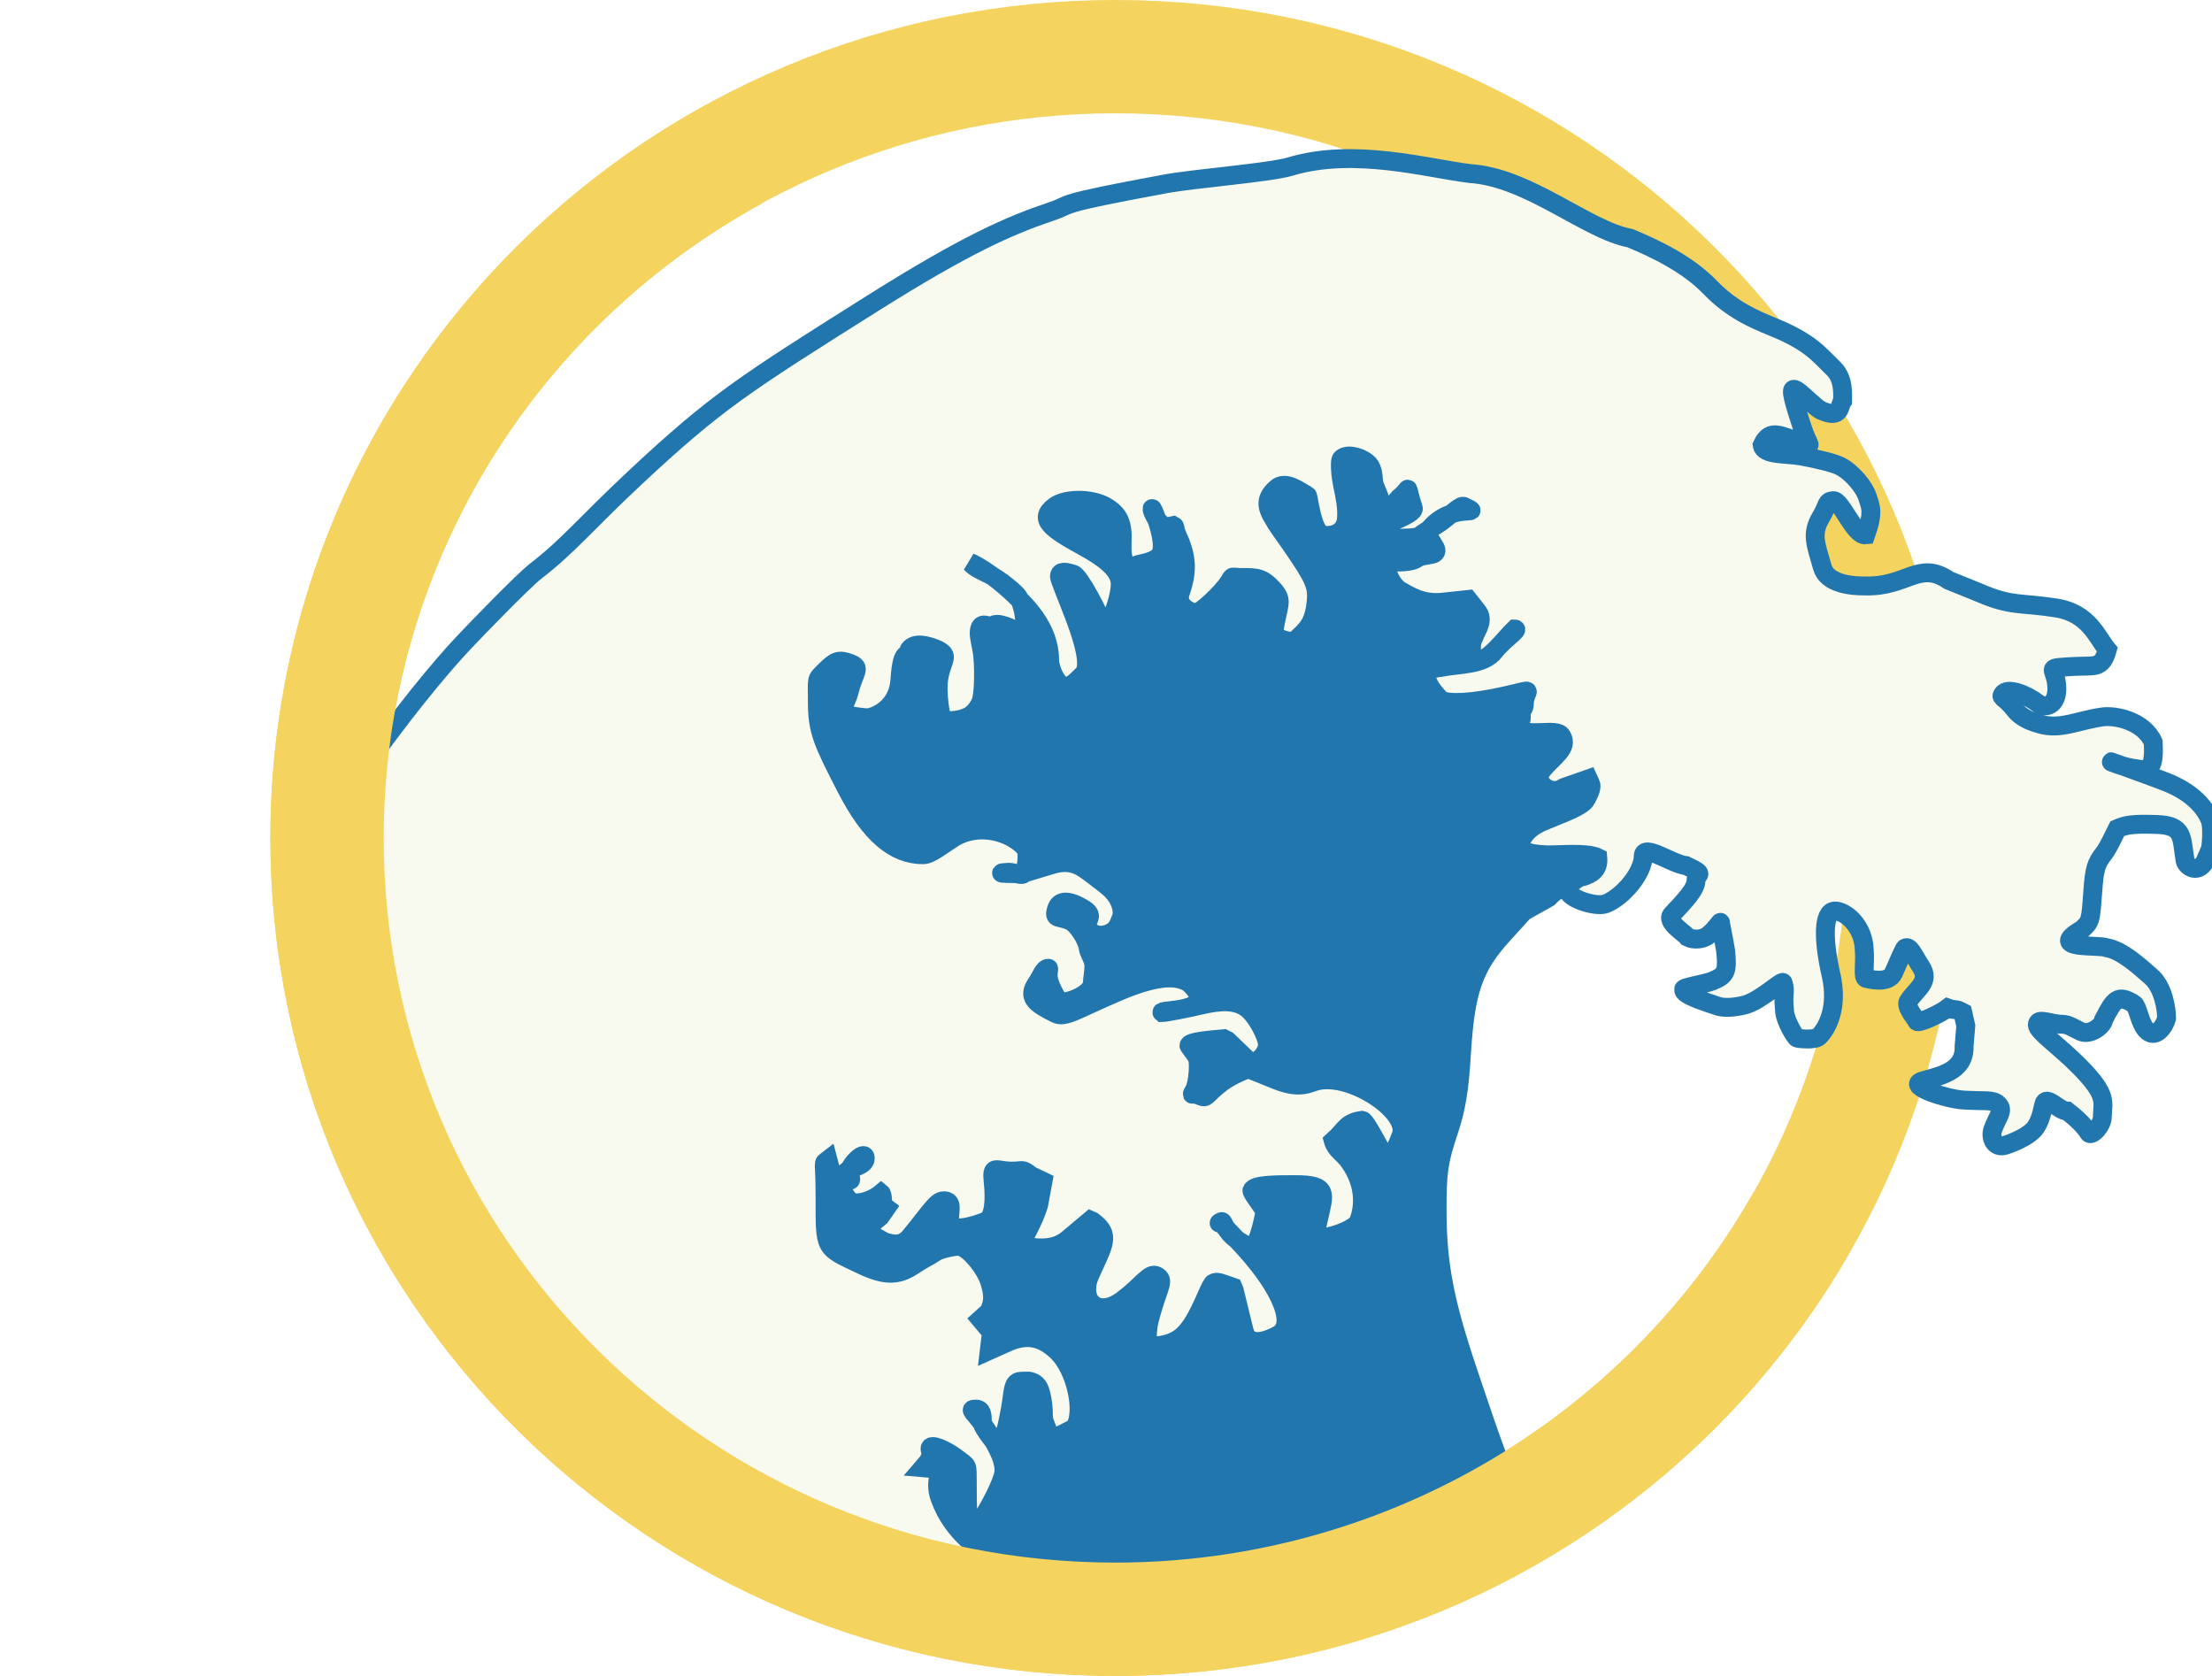
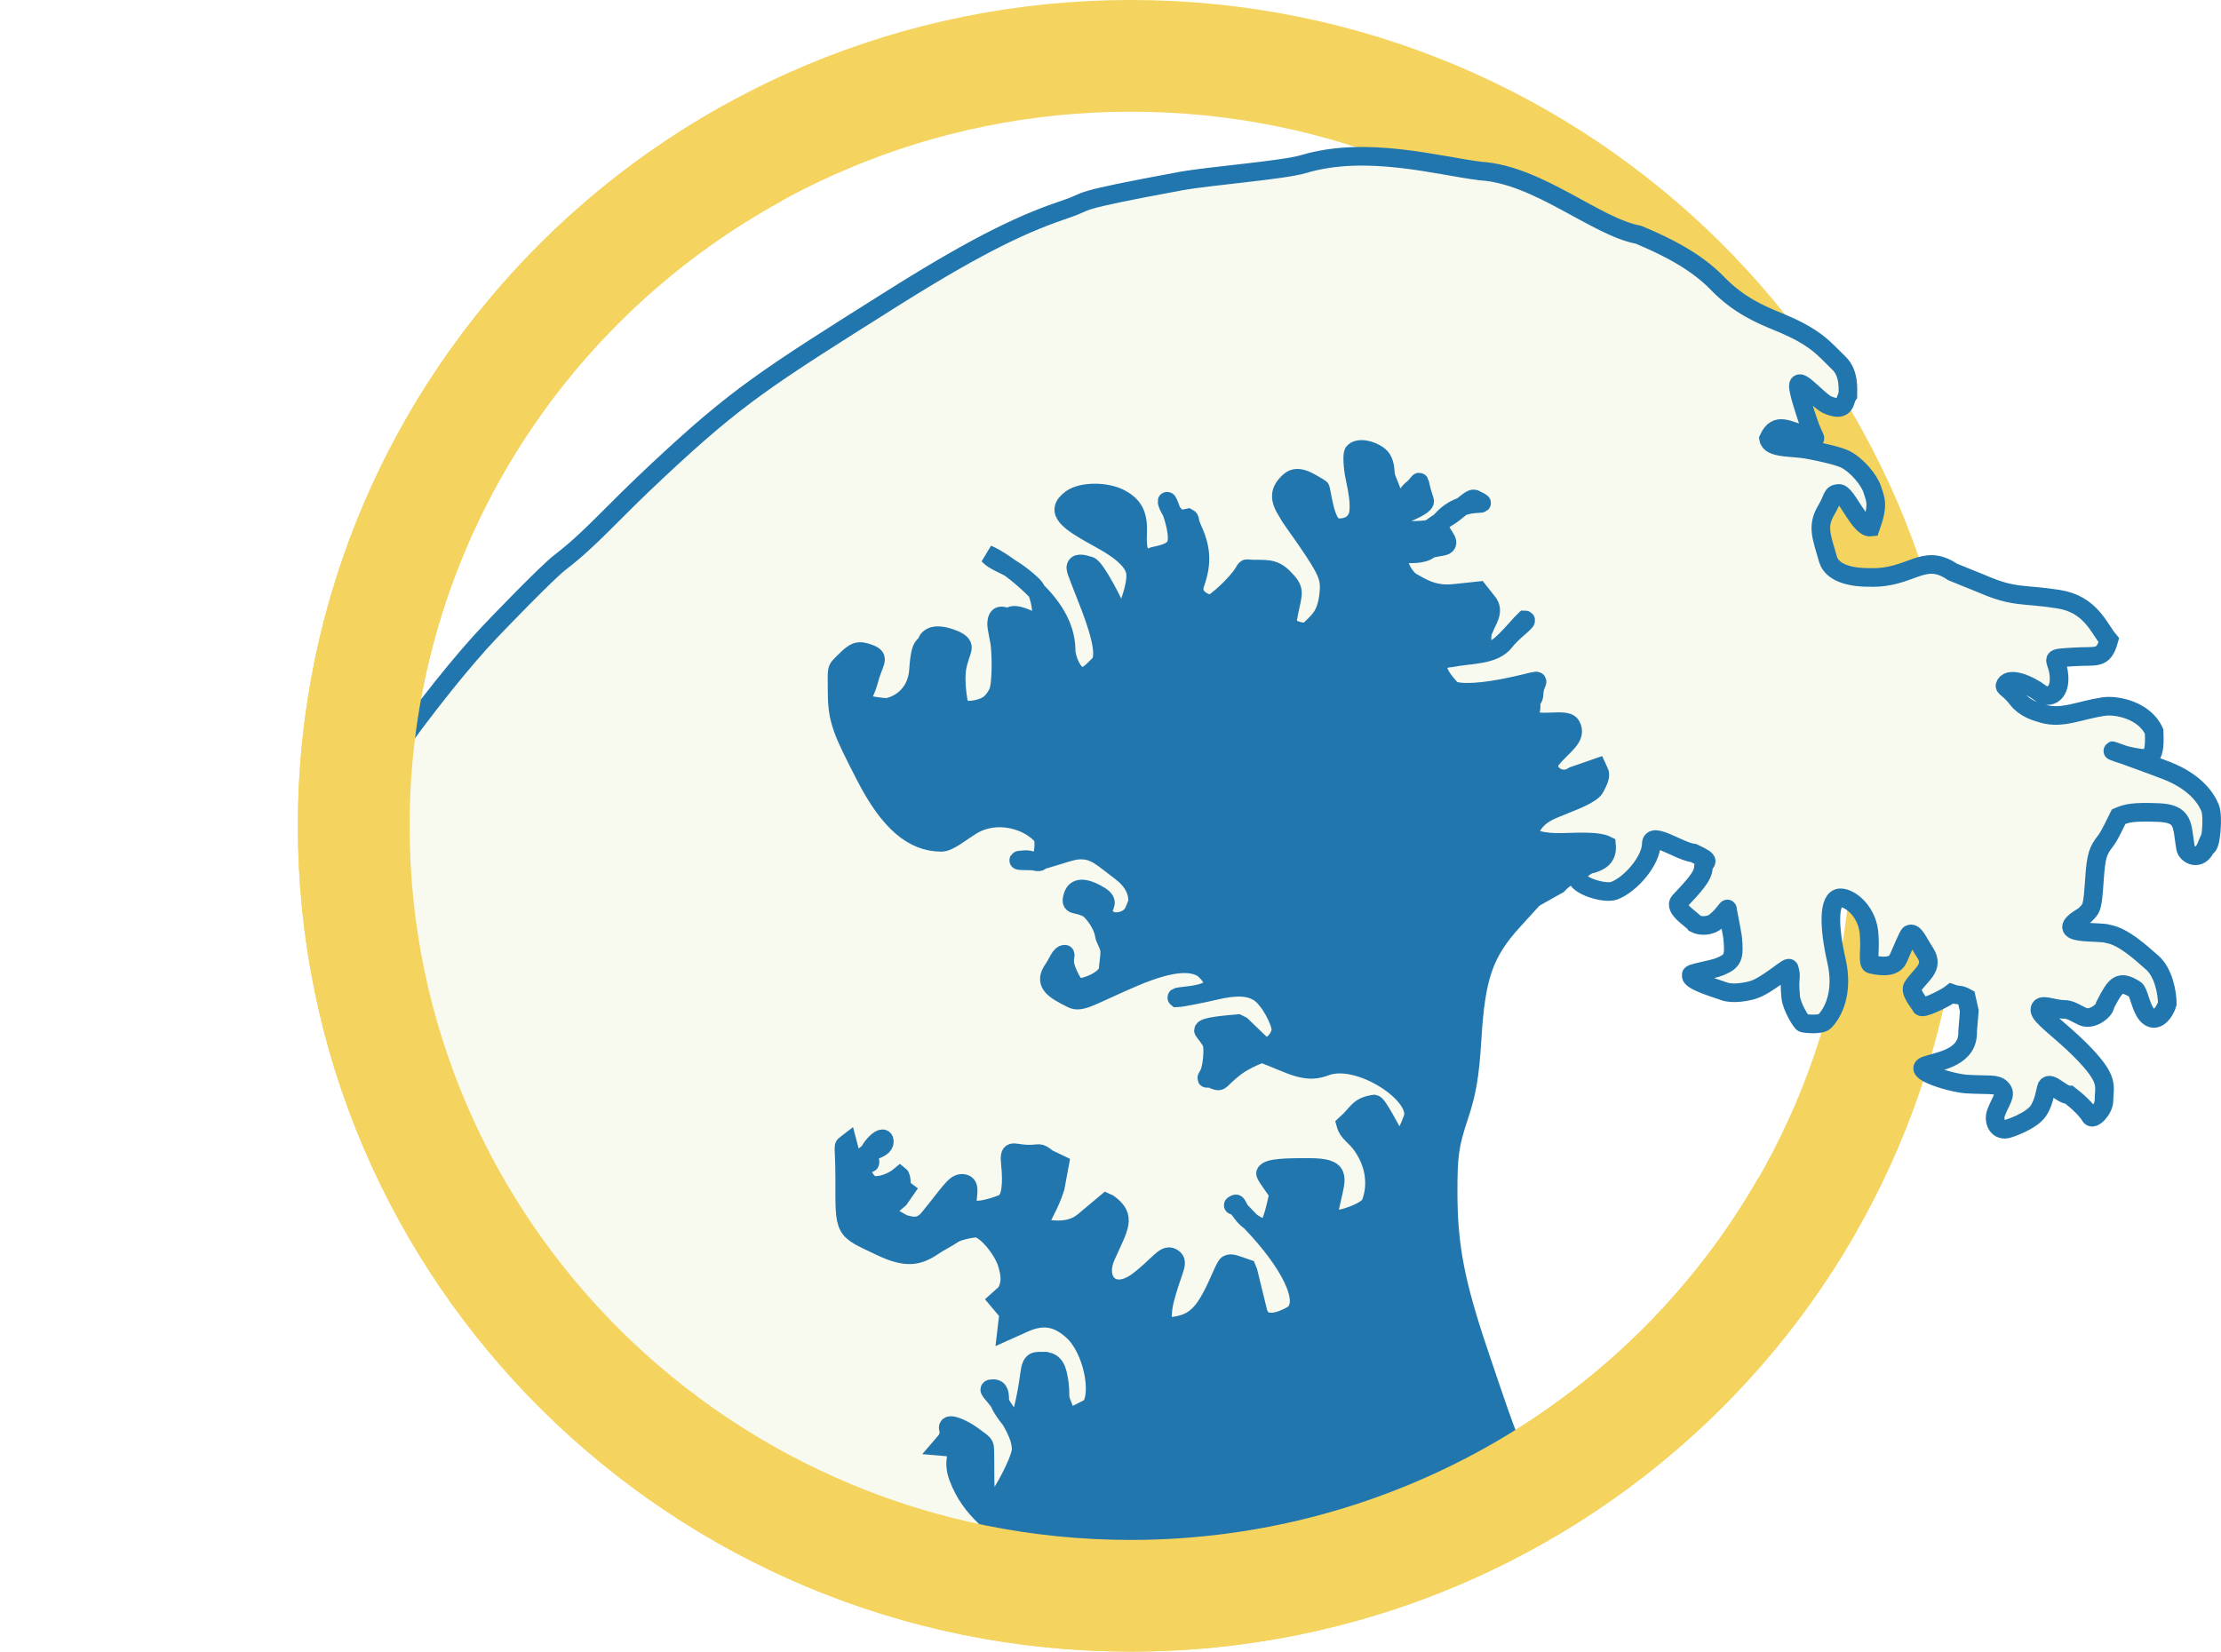
- <svg xmlns="http://www.w3.org/2000/svg" id="svg8" version="1.1" viewBox="0 0 154.953 117.387" height="443.666" width="585.649">
+ <svg xmlns="http://www.w3.org/2000/svg" id="svg8" version="1.1" viewBox="0 0 157.815 117.387" height="443.666" width="596.467">
  <defs id="defs2" />
-   <g id="layer5" style="display:inline" transform="translate(-32.31188,-28.21049)">
+   <g id="layer5" style="display:inline" transform="translate(-30.08575,-28.21049)">
    <ellipse style="opacity:1;fill:none;fill-opacity:1;stroke:#f4d35e;stroke-width:7.938;stroke-miterlimit:4;stroke-dasharray:none;stroke-opacity:1" id="path925" cx="110.442" cy="86.904" rx="55.221" ry="54.725" />
  </g>
-   <g id="layer4" style="display:inline;opacity:1" transform="translate(-32.31188,-28.21049)">
+   <g id="layer4" style="display:inline;opacity:1" transform="translate(-30.08575,-28.21049)">
    <path style="display:inline;opacity:1;fill:#2176ae;fill-opacity:1;stroke-width:0.265" d="m 97.821,133.76 c -0.458,-1.043 -0.833,-2.033 -0.833,-2.201 0,-0.185 -0.21,-0.238 -0.538,-0.134 l -0.538,0.171 0.537,-0.88 c 0.295,-0.484 0.537,-1.104 0.538,-1.378 7.94e-4,-0.433 0.148,-0.478 1.125,-0.347 0.815,0.109 1.331,0.382 1.875,0.991 0.662,0.741 0.74,1.008 0.661,2.266 -0.107,1.724 0.385,1.939 1.011,0.441 0.608,-1.454 0.339,-3.002 -0.803,-4.634 -0.655,-0.935 -0.871,-1.453 -0.686,-1.639 0.444,-0.444 1.19,0.221 1.133,1.01 -0.031,0.434 0.086,0.69 0.315,0.69 0.549,0 0.773,-0.511 0.923,-2.099 0.123,-1.304 0.204,-1.456 0.877,-1.635 1.006,-0.267 2.273,0.21 2.43,0.916 0.07,0.313 0.158,1.036 0.197,1.607 0.088,1.296 0.553,1.489 0.998,0.414 0.457,-1.102 0.006,-2.58 -1.165,-3.822 -0.751,-0.797 -1.058,-0.937 -2.043,-0.936 -0.658,5.3e-4 -1.504,0.211 -1.956,0.487 l -0.797,0.486 0.095,-0.991 c 0.07,-0.739 -0.047,-1.132 -0.46,-1.545 -0.305,-0.305 -0.45,-0.555 -0.322,-0.555 0.128,0 0.378,-0.35 0.555,-0.778 0.417,-1.008 -0.022,-2.437 -0.98,-3.191 -0.805,-0.633 -1.393,-0.522 -2.717,0.514 -1.987,1.554 -2.753,1.569 -5.628,0.112 -1.949,-0.988 -2.308,-1.789 -2.309,-5.159 -7.94e-4,-2.453 0.058,-2.83 0.462,-2.947 0.255,-0.073 0.685,-0.224 0.957,-0.336 0.434,-0.178 0.458,-0.136 0.198,0.349 -0.429,0.802 -0.392,0.851 0.659,0.851 0.886,0 0.943,-0.047 0.789,-0.661 -0.206,-0.822 0.25,-0.886 0.473,-0.066 0.113,0.417 -0.003,0.732 -0.387,1.051 -0.642,0.534 -0.579,1.349 0.115,1.483 0.266,0.051 0.753,-0.16 1.082,-0.469 l 0.598,-0.562 0.474,1.242 c 0.455,1.192 0.455,1.256 0.002,1.587 -0.26,0.19 -0.604,0.4 -0.766,0.467 -0.448,0.186 0.406,0.706 1.03,0.627 0.307,-0.039 0.906,-0.653 1.428,-1.461 0.935,-1.45 1.866,-1.961 2.648,-1.453 0.255,0.166 0.407,0.6 0.383,1.097 -0.033,0.688 0.058,0.823 0.554,0.823 1.067,0 1.551,-0.86 1.414,-2.511 -0.113,-1.366 -0.078,-1.48 0.496,-1.625 0.731,-0.183 1.454,-0.023 3.128,0.695 1.185,0.508 1.229,0.566 1.065,1.39 -0.094,0.473 -0.461,1.437 -0.815,2.141 -0.354,0.705 -0.643,1.33 -0.643,1.389 0,0.059 0.288,0.108 0.64,0.108 0.374,0 1.213,-0.489 2.022,-1.18 l 1.382,-1.18 0.742,0.584 c 1.078,0.85 1.107,2.187 0.09,4.194 -0.522,1.031 -0.562,1.26 -0.237,1.384 0.564,0.216 1.184,-0.071 2.308,-1.069 2.112,-1.876 3.194,-0.7 2.125,2.31 -0.518,1.458 -0.37,1.776 0.657,1.415 0.552,-0.194 0.878,-0.64 1.384,-1.896 0.364,-0.903 0.871,-1.849 1.126,-2.102 0.424,-0.42 0.561,-0.426 1.587,-0.071 l 0.774,1.204 0.482,1.036 c 0.756,1.625 0.155,1.85 0.794,1.781 2.053,-0.221 1.28,-3.057 -1.624,-5.961 -0.853,-0.853 -1.551,-1.646 -1.551,-1.762 0,-0.116 0.176,-0.357 0.39,-0.535 0.324,-0.269 0.487,-0.159 0.96,0.642 0.353,0.599 0.733,0.933 0.999,0.878 0.62,-0.126 0.541,-2.141 -0.112,-2.862 -0.425,-0.469 -0.44,-0.584 -0.11,-0.796 1.256,-0.805 4.059,-1.014 5.261,-0.392 0.883,0.457 1.126,1.173 0.792,2.335 -0.356,1.24 -0.319,1.3 0.529,0.862 1.082,-0.56 1.266,-1.632 0.555,-3.239 -0.309,-0.698 -0.883,-1.613 -1.275,-2.032 -0.483,-0.516 -0.606,-0.801 -0.38,-0.883 0.183,-0.066 0.826,-0.532 1.428,-1.035 0.602,-0.503 1.286,-0.88 1.519,-0.837 0.233,0.043 0.682,0.614 0.999,1.269 0.477,0.989 0.607,1.107 0.768,0.697 0.373,-0.955 -0.218,-1.854 -1.721,-2.615 -1.546,-0.783 -3.595,-0.977 -4.479,-0.425 -0.389,0.243 -0.786,0.165 -2.013,-0.397 -0.84,-0.385 -1.703,-0.7 -1.917,-0.7 -0.214,0 -0.876,0.417 -1.471,0.926 -1.174,1.005 -1.388,1.062 -2.453,0.657 -0.588,-0.224 -0.652,-0.335 -0.38,-0.663 0.505,-0.609 0.454,-2.382 -0.085,-2.978 -0.449,-0.496 -0.44,-0.533 0.262,-0.993 0.401,-0.263 1.274,-0.53 1.94,-0.594 1.125,-0.108 1.272,-0.048 2.058,0.847 l 0.846,0.964 v -0.823 c 0,-0.557 -0.25,-1.073 -0.773,-1.597 -0.664,-0.664 -0.975,-0.773 -2.207,-0.773 -0.788,0 -2.012,0.174 -2.72,0.387 -0.708,0.213 -1.341,0.333 -1.408,0.266 -0.067,-0.067 0.013,-0.415 0.176,-0.775 0.289,-0.634 0.325,-0.642 1.234,-0.262 0.811,0.339 0.936,0.34 0.936,0.01 0,-0.63 -0.781,-1.213 -1.626,-1.213 -0.437,0 -2.075,0.595 -3.641,1.323 -1.566,0.728 -3.147,1.323 -3.514,1.323 -0.823,0 -2.345,-1.006 -2.602,-1.72 -0.284,-0.79 0.145,-1.652 1.121,-2.246 l 0.869,-0.53 0.277,1.122 c 0.167,0.678 0.449,1.155 0.711,1.206 0.65,0.125 1.357,-1.116 1.137,-1.997 -0.297,-1.19 -1.197,-2.439 -1.882,-2.611 -0.737,-0.185 -0.883,-1.256 -0.284,-2.076 0.412,-0.564 1.147,-0.452 2.494,0.379 0.716,0.442 0.837,0.648 0.699,1.196 -0.189,0.753 0.174,0.871 0.787,0.258 0.719,-0.719 -0.243,-2.155 -2.072,-3.092 -1.021,-0.523 -1.088,-0.525 -3.052,-0.076 -2.373,0.542 -3.018,0.474 -3.133,-0.332 -0.074,-0.519 0.033,-0.593 0.86,-0.593 1.076,0 1.186,-0.284 0.394,-1.021 -1.104,-1.028 -3.256,-0.849 -4.733,0.393 -0.676,0.568 -0.965,0.647 -1.84,0.499 -2.519,-0.426 -4.383,-2.479 -6.433,-7.084 -0.902,-2.028 -1.091,-2.743 -1.108,-4.201 -0.017,-1.403 0.086,-1.875 0.508,-2.345 0.685,-0.763 1.591,-1.1 2.407,-0.895 0.999,0.251 1.237,0.948 0.775,2.273 -0.537,1.541 -0.525,1.579 0.454,1.484 1.082,-0.105 1.625,-1.112 1.632,-3.029 0.004,-0.997 0.095,-1.324 0.345,-1.228 0.187,0.072 0.34,0.018 0.34,-0.12 0,-0.138 0.3,-0.387 0.666,-0.554 0.527,-0.24 0.882,-0.217 1.705,0.113 1.148,0.46 1.328,0.849 1.023,2.222 -0.113,0.509 -0.208,1.313 -0.212,1.786 -0.005,0.731 0.088,0.86 0.623,0.86 1.273,0 1.705,-1.414 1.219,-3.99 -0.402,-2.133 -0.225,-2.508 1.27,-2.685 0.678,-0.08 1.075,0.008 1.279,0.284 0.255,0.345 0.341,0.316 0.622,-0.209 0.478,-0.893 -0.347,-1.868 -2.141,-2.528 -1.088,-0.4 -1.415,-0.642 -1.345,-0.992 0.132,-0.658 0.583,-0.578 1.985,0.35 2.144,1.42 4.302,4.425 4.504,6.272 0.118,1.082 0.323,1.282 0.855,0.841 0.558,-0.463 0.356,-1.544 -0.859,-4.599 -0.892,-2.244 -0.915,-2.379 -0.46,-2.712 0.264,-0.193 0.694,-0.351 0.956,-0.351 0.482,0 1.911,1.735 2.213,2.687 0.253,0.796 0.771,0.423 0.86,-0.618 0.068,-0.794 -0.067,-1.062 -0.909,-1.801 -0.544,-0.478 -1.555,-1.103 -2.246,-1.391 -0.931,-0.387 -1.371,-0.763 -1.698,-1.452 -0.424,-0.894 -0.42,-0.95 0.11,-1.48 0.413,-0.413 0.966,-0.574 2.21,-0.644 2.879,-0.162 4.344,1.05 4.028,3.333 -0.154,1.108 -0.138,1.142 0.456,0.957 1.094,-0.342 1.226,-0.906 0.615,-2.634 -0.361,-1.022 -0.358,-1.037 0.083,-0.457 0.37,0.486 0.618,0.569 1.297,0.433 0.747,-0.149 0.899,-0.071 1.376,0.713 0.779,1.281 0.948,2.849 0.439,4.068 -0.233,0.557 -0.356,1.081 -0.273,1.164 0.317,0.317 1.599,-0.688 2.105,-1.65 0.507,-0.963 0.576,-1 1.652,-0.885 1.32,0.142 2.901,1.24 3.136,2.178 0.089,0.355 0.037,1.002 -0.114,1.437 -0.18,0.516 -0.186,0.849 -0.016,0.953 0.431,0.266 1.01,-0.411 1.312,-1.535 0.349,-1.297 0.09,-2.02 -1.496,-4.175 -1.865,-2.533 -2.429,-3.964 -1.563,-3.964 0.218,0 0.397,-0.179 0.397,-0.397 0,-0.218 0.169,-0.397 0.375,-0.397 0.206,0 0.42,-0.135 0.475,-0.3 0.069,-0.207 0.358,-0.166 0.935,0.132 0.459,0.238 1.012,0.432 1.229,0.432 0.262,0 0.452,0.385 0.566,1.147 0.245,1.632 0.555,2.038 1.056,1.382 0.471,-0.617 0.497,-1.611 0.086,-3.245 -0.273,-1.085 -0.254,-1.253 0.183,-1.572 0.269,-0.197 0.874,-0.357 1.345,-0.357 1.079,0 1.953,1.022 1.953,2.285 0,1.111 0.611,1.196 1.172,0.163 0.385,-0.709 0.395,-0.712 0.405,-0.108 0.006,0.341 0.249,0.922 0.54,1.292 0.711,0.903 0.667,1.244 -0.198,1.55 -0.423,0.15 -0.607,0.333 -0.439,0.438 0.159,0.099 0.948,-0.232 1.754,-0.736 1.926,-1.205 2.969,-1.421 3.357,-0.697 0.159,0.297 0.289,0.74 0.289,0.984 0,0.361 -0.09,0.333 -0.479,-0.148 -0.614,-0.759 -1.777,-0.768 -2.523,-0.022 -0.55,0.55 -0.554,0.597 -0.116,1.36 0.249,0.435 0.386,0.965 0.304,1.178 -0.146,0.381 -1.635,0.923 -2.543,0.926 -0.751,0.002 -0.53,0.747 0.358,1.206 0.875,0.452 1.896,0.524 3.443,0.243 0.846,-0.154 1.018,-0.087 1.487,0.578 0.864,1.226 0.932,1.785 0.314,2.571 -0.308,0.391 -0.489,0.895 -0.402,1.119 0.281,0.733 1.07,0.258 1.806,-1.089 0.472,-0.864 0.724,-1.135 0.728,-0.786 0.01,0.854 -1.198,2.392 -2.282,2.907 -0.549,0.26 -1.509,0.531 -2.133,0.601 -1.227,0.138 -1.364,0.322 -0.719,0.966 0.544,0.544 1.38,0.521 3.947,-0.109 1.803,-0.443 2.168,-0.465 2.481,-0.152 0.292,0.292 0.306,0.542 0.069,1.223 -0.509,1.46 -0.421,1.626 0.805,1.527 1.027,-0.083 1.127,-0.03 1.453,0.764 0.33,0.804 0.305,0.905 -0.441,1.755 -0.435,0.496 -0.792,1.035 -0.792,1.198 0,0.489 1.32,0.334 2.142,-0.251 l 0.768,-0.547 0.286,0.745 c 0.494,1.286 -0.298,2.321 -2.615,3.421 -1.307,0.62 -1.882,1.024 -1.707,1.198 0.145,0.145 1.18,0.351 2.301,0.458 1.315,0.126 2.124,0.33 2.28,0.577 0.33,0.521 0.317,1.646 -0.017,1.439 -0.533,-0.329 -1.355,0.157 -1.27,0.752 -0.319,0.479 -1.145,0.387 -1.864,1.236 l -1.744,0.979 -1.391,1.531 c -1.942,2.137 -2.469,3.669 -2.73,7.939 -0.164,2.673 -0.378,3.941 -0.961,5.689 -0.653,1.957 -0.75,2.644 -0.744,5.292 0.008,3.66 0.503,6.231 2.137,11.081 2.719,8.074 1.876,5.426 3.943,9.785 -1.553,3.021 -17.21,6.387 -19.93,6.193 -13.665,1.434 -19.539,-1.302 -21.971,-6.333 z" id="path914" />
    <path style="fill:none;stroke:#000000;stroke-width:0.265px;stroke-linecap:butt;stroke-linejoin:miter;stroke-opacity:1" d="m 54.822,87.355 c 0,0 2.551,49.554 50.155,52.116" id="path949" />
    <path style="fill:none;stroke:#f8f9ef;stroke-width:1.323;stroke-linecap:butt;stroke-linejoin:miter;stroke-miterlimit:4;stroke-dasharray:none;stroke-opacity:0" d="m 138.939,132.721 c 2.91,8.731 -5.935,-9.806 -5.292,-20.108 0.355,-5.693 0.015,-5.504 2.925,-14.499 2.91,-8.996 7.129,-6.667 7.129,-6.667" id="path1538" />
  </g>
-   <g id="layer2" style="display:inline;opacity:1">
+   <g id="layer2" style="display:inline;opacity:1" transform="translate(2.226124)">
    <path style="display:inline;opacity:1;fill:#f8f9ef;fill-opacity:1;stroke:#2176ae;stroke-width:5;stroke-miterlimit:4;stroke-dasharray:none;stroke-opacity:1" d="M 378.079,524.532 C 319.743,516.576 274.485,487.953 244.091,439.794 227.751,413.905 215.082,378.822 209.864,345.018 c -2.315,-15 -4.836,-15.809 5.859,-31.205 12.543,-18.055 23.32,-30.854 29.203,-37.094 2.64,-2.8 15.649,-16.297 19.101,-18.958 8.702,-6.709 13.055,-12.37 26.31,-24.756 21.343,-19.945 28.77,-24.647 63.036,-46.219 24.44,-15.385 36.152,-20.514 46.896,-24.111 6.542,-2.19 0.052,-1.776 30.477,-7.388 7.74,-1.428 27.567,-2.937 33.026,-4.581 16.926,-5.097 36.387,0.512 47.542,1.861 15.542,0.976 30.928,14.971 42.42,17.115 6.753,2.812 15.253,6.872 21.166,13.011 5.767,5.989 11.741,8.478 16.6,10.463 10.067,4.113 12.134,7.242 16.113,11.072 2.795,2.691 2.348,7.118 2.348,8.551 -1.008,1.36 -0.314,4.673 -5.177,2.71 -2.256,-0.626 -7.904,-7.7 -8.098,-5.332 -0.129,1.58 1.943,7.615 2.58,9.563 1.843,5.635 3.2,5.149 -0.37,3.889 -5.179,-1.295 -8.019,-3.888 -10.224,0.852 0.398,2.718 6.354,2.171 10.365,2.892 4.01,0.72 8.618,1.821 10.24,2.648 3.27,1.668 6.463,5.643 7.256,8.141 0.847,2.668 1.748,3.97 -0.423,10.08 -3.017,0.345 -6.531,-9.259 -8.605,-9.059 -2.019,0.195 -1.281,1.029 -3.306,4.425 -2.642,4.431 -1.29,7.145 0.416,13.204 1.21,4.298 7.475,5.005 11.318,4.948 11.097,0.323 14.241,-6.861 22.143,-1.484 l 8.091,3.276 c 8.553,3.722 10.876,2.545 20.35,4.036 8.719,1.372 10.805,7.789 13.539,11.038 -1.502,5.355 -3.273,4.079 -9.447,4.476 -6.784,0.435 -4.723,0.141 -4.081,3.945 0.999,5.915 -2.493,7.601 -4.924,5.729 -2.971,-2.288 -8.04,-4.288 -9.269,-2.327 -0.626,0.999 0.544,0.601 3.233,4.047 1.843,2.361 4.656,3.277 6.862,3.891 5.21,1.449 9.718,-0.969 16.204,-1.939 3.489,-0.521 11.008,0.975 13.57,6.658 0.022,1.566 0.653,7.414 -2.456,7.316 -4.522,-0.422 -7.258,-1.509 -8.611,-2.05 -1.717,-0.687 11.806,4.224 14.503,5.296 7.336,2.9 10.384,7.043 11.601,9.982 0.97,2.341 0.175,10.996 -0.958,10.297 -1.842,4.423 -5.344,2.202 -5.629,0.515 -1.035,-6.124 -0.195,-9.296 -7.43,-9.555 -6.671,-0.239 -8.37,0.165 -10.536,1.11 -0.765,1.493 -2.392,5.13 -3.615,6.664 -1.966,2.466 -2.443,4.034 -2.847,9.727 -0.588,8.271 -0.593,8.136 -2.892,10.296 -9.548,5.518 4.454,3.901 6.546,4.823 3.996,0.675 8.455,4.739 11.815,7.689 3.154,2.769 4.058,8.394 4.058,11.04 -0.553,2.079 -3.064,5.845 -5.529,2.897 -1.655,-1.979 -2.13,-6.151 -3.138,-6.738 -4.159,-2.59 -5.168,-1.396 -8.002,4.157 -0.018,1.464 -3.493,4.286 -6.025,3.145 -1.899,-0.856 -3.245,-1.928 -5.008,-1.928 -3.049,0 -6.519,-1.883 -6.519,0.165 0,1.723 5.634,5.476 10.954,10.831 7.907,7.96 6.286,9.527 6.26,13.485 -0.016,2.46 -2.969,5.377 -3.628,4.244 -1.065,-1.832 -3.506,-4.071 -5.663,-5.737 -2.111,-0.007 -5.033,-3.796 -6.048,-2.252 -0.481,1.203 -0.662,4.076 -2.266,6.488 -1.875,2.821 -7.86,4.803 -8.515,4.923 -2.662,0.486 -3.571,-2.38 -2.884,-4.288 1.228,-3.416 3.045,-4.987 1.416,-6.616 -1.389,-1.389 -3.288,-0.817 -9.26,-1.18 -4.262,-0.259 -15.039,-3.641 -10.934,-4.996 3.871,-1.278 11.47,-2.178 11.175,-9.275 l 0.446,-5.384 -0.803,-3.554 c -2.009,-1.098 -1.817,-0.38 -3.962,-1.153 -1.874,1.474 -8.232,4.463 -8.232,3.425 0,-0.257 -3.106,-3.762 -2.244,-5.157 2.027,-3.28 6.057,-5.15 3.33,-9.27 -1.88,-2.841 -2.888,-5.602 -4.159,-4.851 -0.326,0.193 -2.062,4.327 -3.047,6.555 -1.329,3.004 -6.271,1.666 -7.241,1.482 -1.025,-0.195 -0.227,-4.02 -0.517,-7.489 -0.148,-6.456 -5.077,-10.451 -7.805,-10.364 -3.243,0.103 -3.055,7.932 -0.998,16.903 1.957,8.534 -0.926,14.043 -3.207,16.324 -1.027,1.027 -5.255,0.573 -5.751,0.409 -0.509,-0.168 -3.08,-4.408 -3.325,-6.938 -0.56,-5.775 0.408,-5.08 -0.417,-7.731 -0.229,-0.736 -5.927,4.684 -9.841,5.808 -1.606,0.461 -5.308,1.195 -7.627,0.336 -1.574,-0.583 -9.485,-2.881 -8.783,-4.328 -0.803,-0.508 5.542,-1.423 7.582,-2.276 3.536,-1.478 4.036,-2.377 3.464,-8 -0.655,-3.879 -1.357,-7.055 -1.357,-7.461 0,-0.407 -1.144,1.629 -2.948,3.107 -1.407,1.427 -4.128,1.617 -5.754,0.776 -0.639,-1.021 -5.984,-4.063 -4.158,-6.012 3.451,-3.682 6.366,-6.693 6.366,-9.001 0,-1.907 2.924,-1.363 -2.612,-3.939 -3.683,-0.365 -11.309,-5.96 -11.36,-2.497 0,4.436 -5.46,10.912 -9.964,12.614 -2.561,0.968 -10.308,-1.464 -9.972,-3.814 0.163,-1.142 2.334,-3.258 4.111,-3.43 1.987,-0.642 4.113,-1.68 3.804,-4.992 -2.138,-1.077 -6.683,-0.906 -11.803,-0.749 -5.219,0.161 -9.332,-0.858 -8.936,-2.754 1.846,-5.176 6.831,-6.143 9.277,-7.317 1.587,-0.689 7.615,-2.784 8.431,-4.723 0.87,-1.632 1.562,-3.204 1.089,-4.088 l -0.557,-1.202 -6.398,2.229 c -3.43,2.27 -6.525,-0.711 -6.515,-2.178 0.004,-0.558 -0.855,-0.452 0.562,-2.235 2.975,-3.743 7.257,-5.946 5.254,-9.232 -1.345,-2.206 -9.052,0.601 -11.83,-2.096 0.357,-1.726 1.431,-0.942 1.127,-3.815 0.316,-1.32 0.809,-1.197 0.848,-2.569 0.115,-3.997 3.563,-4.051 -4.828,-2.159 -9.231,2.082 -15.184,2.232 -17.259,1.183 -1.525,-1.685 -7.557,-7.975 -0.27,-8.608 5.414,-1.069 11.605,-0.581 14.558,-4.453 2.235,-2.93 6.712,-5.757 5.269,-5.757 -2.306,2.152 -7.943,9.953 -10.694,8.105 -0.613,-0.613 -1.329,-3.851 -0.162,-5.828 0.694,-2.028 2.932,-4.597 0.888,-7.043 l -2.408,-3.045 -6.637,0.707 c -5.692,0.606 -8.983,-1.84 -11.14,-2.964 -2.859,-1.49 -5.136,-7.669 -2.931,-7.675 2.4,-0.007 5.713,0.243 7.43,-1.147 0.646,-0.485 3.791,-0.797 4.21,-1.033 1.967,-1.109 -1.655,-3.149 -1.527,-6.073 6.174,-8.01 15.405,-3.576 9.539,-6.447 -0.867,-0.415 -2.695,1.509 -5.768,3.864 -1.657,1.269 -3.675,2.161 -6.099,4.014 -0.971,0.742 -12.211,0.957 -12.194,-0.897 0.014,-1.554 11.336,-4.633 10.611,-6.586 -2.219,-6.522 -0.434,-5.531 -3.169,-3.142 -1.759,1.203 -2.417,4.018 -3.187,2.991 -0.664,-0.886 -2.24,-0.907 -2.452,-1.996 -0.274,-1.409 -1.609,-3.621 -1.698,-5.027 -0.128,-2.003 -0.396,-3.806 -1.737,-4.849 -2.352,-1.829 -5.709,-2.302 -6.824,-0.918 -0.392,0.488 -0.296,3.742 0.357,6.854 0.681,3.253 1.233,6.021 1.04,8.797 -0.326,4.682 -5.066,4.921 -6.463,4.374 -2.799,-1.095 -3.527,-10.307 -3.942,-10.439 -1.808,-0.837 -5.794,-4.219 -8.259,-1.754 -2.666,2.428 -2.853,4.585 -0.515,8.192 0.956,1.786 2.668,3.92 5.411,7.955 4.88,7.179 6.092,9.443 5.771,13.313 -0.105,1.265 -0.372,4.439 -1.841,6.706 -1.24,1.914 -3.18,3.411 -3.569,3.933 -1.401,0.9 -6.126,-0.493 -5.817,-2.407 1.171,-7.25 2.517,-7.931 -0.067,-10.873 -3.012,-3.43 -4.606,-3.281 -8.788,-3.303 -2.617,-0.014 -1.909,-0.598 -2.962,1.104 -1.872,3.025 -7.64,8.276 -8.734,8.276 -1.186,0 -5.538,-1.613 -4.198,-5.411 2.07,-5.868 1.645,-9.772 -0.888,-15.246 -0.84,-1.815 -0.271,-2.114 -0.982,-2.486 -2.184,0.41 -1.738,1.084 -3.53,-0.634 -2.407,-2.306 -2.746,-6.298 -1.166,-1.819 0.774,2.193 2.596,7.666 1.318,10 -1.255,2.291 -5.595,2.507 -6.459,2.969 -2.895,1.549 -3.953,-1.466 -3.727,-5.957 0.253,-5.017 -0.755,-7.623 -4.567,-9.704 -3.733,-2.038 -10.429,-2.047 -13.278,0.072 -4.621,3.436 -0.788,6.021 7.775,10.725 7.339,4.031 9.568,6.995 9.568,9.902 0,4.307 -3.741,13.784 -4.715,10.569 -0.774,-2.553 -6.026,-12.69 -7.663,-13.21 -1.92,-0.609 -3.717,-1.025 -3.715,0.595 7.4e-4,0.7 2.097,5.665 3.926,10.483 3.997,10.528 3.76,14.266 2.152,15.601 -0.733,0.609 -3.394,4.037 -5.372,2.797 -2.229,-1.397 -3.304,-5.344 -3.304,-6.668 0,-4.198 -1.485,-9.648 -7.79,-15.934 -7.934,-7.91 -13.273,-9.985 -13.273,-9.985 0.876,0.757 0.704,1.084 4.937,3.093 3.045,1.445 7.083,4.987 7.694,5.859 2.11,3.013 2.705,11.716 0.286,9.709 -1.282,-1.064 -5.733,-3.138 -6.97,-1.9 -0.723,0.723 -3.423,-1.884 -3.548,1.872 -0.04,1.209 0.764,4.012 0.959,6.167 0.421,4.664 0.173,10.482 -0.509,12.129 -0.367,0.886 -1.451,2.837 -3.087,3.726 -2.505,1.362 -5.901,1.445 -6.844,0.862 -0.478,-0.295 -0.841,-1.757 -1.11,-4.017 -0.258,-2.169 -0.439,-5.098 0.003,-7.335 0.934,-4.721 2.834,-5.429 -0.45,-7.104 -1.446,-0.609 -5.25,-2.155 -7.121,-0.417 -0.787,0.731 -0.47,1.534 -1.125,1.784 -0.899,0.343 -1.427,2.54 -1.69,6.644 -0.405,6.314 -4.865,9.278 -8.123,9.993 -1.218,0.267 -7.332,-0.889 -7.548,-1.106 -0.217,-0.217 1.62,-3.329 2.251,-5.817 1.359,-5.355 3.29,-6.278 0.281,-7.422 -3.056,-1.162 -3.961,-0.73 -6.723,2.032 -2.417,2.417 -2.003,1.5 -2.003,8.107 0,7.745 1.379,10.619 7.604,22.738 6.371,12.403 12.793,17.747 20.393,17.767 1.989,0.005 5.05,-2.598 8.104,-4.483 6.777,-4.183 15.475,-1.443 19.005,2.811 0.852,1.027 0.245,6.256 -0.653,6.824 -0.583,0.369 -2.583,-0.522 -3.713,-0.516 -5.542,0.316 2.342,0.414 2.979,0.34 2.093,-0.203 7.486,-2.292 10.339,-2.812 4.376,-0.526 6.282,1.202 10.427,4.382 2.275,1.746 3.303,2.449 4.597,4.209 1.451,1.975 1.955,4.671 1.407,5.874 -0.504,1.107 -0.76,2.628 -2.263,3.67 -1.266,0.878 -3.438,1.449 -5.085,0.573 -1.174,-0.624 -2.006,-1.451 -1.87,-2.133 0.377,-1.884 1.873,-2.686 -0.622,-4.335 -4.513,-2.775 -6.631,-2.147 -7.284,-0.14 -1.032,3.128 0.721,1.782 3.831,3.39 1.521,0.786 4.196,4.505 4.545,7.201 0.155,1.2 1.433,2.8 1.474,4.432 0.039,1.541 -0.406,3.875 -0.406,4.644 0,2.977 -6.774,5.614 -8.556,4.93 -0.598,-0.229 -2.417,-3.45 -2.945,-5.511 -0.528,-2.061 0.224,-3.298 -0.159,-3.298 -1.232,0 -1.894,2.276 -3.035,3.907 -2.616,3.734 -0.501,5.382 4.971,8.087 2.508,1.24 5.243,-0.956 16.515,-5.769 11.515,-4.917 16.214,-4.011 18.823,-2.302 8.828,8.053 -8.335,6.892 -7.146,7.814 1.079,-0.015 7.444,-1.301 9.88,-1.89 6.221,-1.502 9.659,-1.194 12.233,0.503 2.713,1.788 5.791,7.653 5.797,10.004 0.004,1.736 -2.83,6.262 -5.801,3.397 l -4.758,-4.587 -0.998,-0.509 c -3.719,0.337 -9.245,0.767 -9.245,1.814 0,0.196 1.394,1.73 2.207,3.245 0.59,1.334 0.187,6.716 -0.758,8.504 -1.086,2.1 -0.669,0.431 1.461,1.533 2.084,0.809 1.095,0.002 5.782,-3.537 2.406,-1.817 6.522,-3.507 7.004,-3.518 0.482,-0.011 4.159,1.621 7.458,2.913 5.315,2.08 7.636,1.274 9.77,0.503 9.011,-3.258 25.684,7.78 23.264,14.087 -0.303,0.789 -2.88,8.146 -4.506,5.421 -1.422,-2.383 -4.861,-9.234 -5.798,-9.368 -4.346,0.603 -4.327,2.411 -7.674,5.426 0.669,2.418 2.51,3.03 4.352,5.646 4.393,6.239 3.721,12.356 2.307,15.74 -0.94,2.249 -9.031,4.826 -9.823,4.035 -1.741,-1.156 -1.15,-2.868 -0.722,-4.779 1.483,-6.619 2.784,-9.036 -6.05,-9.038 -5.397,-0.001 -11.012,0.011 -11.593,1.524 -0.208,0.541 2.646,4.016 3.484,5.579 -0.677,3.294 -1.866,8.586 -3.23,9.429 -0.512,0.316 -4.318,-1.559 -5.988,-3.505 -2.362,-2.752 -1.635,-3.713 -2.764,-3.022 -0.734,0.45 0.915,-0.278 0.808,0.287 -0.108,0.566 2.259,2.625 5.736,6.48 9.75,10.813 13.737,20.301 8.936,22.983 -2.911,1.626 -7.942,3.455 -9.056,-1.096 l -2.6,-10.623 -0.36,-0.881 c -3.117,-1.073 -4.211,-1.652 -5.148,-1.096 -0.704,0.418 -1.997,4.096 -3.824,7.698 -3.492,6.881 -6.3,8.888 -13.704,9.083 -0.07,-4.552 0.213,-5.972 1.151,-9.222 1.994,-6.912 3.488,-8.326 1.362,-9.464 -1.939,-1.038 -3.637,2.324 -9.061,6.4 -6.726,5.056 -11.603,-0.034 -8.576,-6.778 3.593,-8.007 5.564,-10.48 0.67,-14.067 l -0.612,-0.279 -6.074,5.085 c -4.213,3.527 -9.876,1.839 -11.762,1.839 -0.964,0 0.112,-1.948 1.587,-4.871 0.973,-1.929 1.796,-3.702 2.543,-6.084 l 1.163,-6.278 -3.227,-1.546 c -2.511,-2.033 -1.895,-1.049 -5.471,-1.156 -3.93,-0.117 -4.973,-1.745 -4.491,2.838 0.491,4.669 0.286,9.394 -1.899,10.39 -2.662,1.213 -9.714,3.225 -9.714,0.281 0,-3.024 1.132,-5.655 -1.473,-5.655 -1.907,0 -3.425,2.829 -8.886,9.46 -2.342,2.844 -4.791,1.95 -6.741,1.461 l -5.489,-3.079 4.32,-3.654 1.592,-2.29 -0.986,-0.735 c 0.063,-2.809 -0.388,-3.171 -0.388,-3.171 -2.657,2.236 -7.179,3.415 -8.478,1.849 -1.324,-1.28 -3.279,-4.828 -1.711,-6.692 2.092,-2.487 2.724,3.1 1.549,0.906 -1.187,-2.218 4.435,-8.119 4.435,-5.274 0,2.468 -5.373,2.254 -5.735,4.728 -0.372,2.542 -3.392,2.895 -2.914,0.349 l -1.076,-4.133 -0.142,-0.539 c -1.606,1.247 -0.782,-0.5 -0.782,9.474 7.3e-4,14.612 -0.416,13.502 9.654,18.313 6.973,3.331 10.187,2.596 14.235,-0.184 1.478,-1.015 3.702,-2.092 5.18,-3.107 1.478,-1.015 5.251,-1.651 6.241,-1.651 2.465,0 7.15,5.669 8.299,9.505 0.868,2.898 1.2,5.19 -0.269,7.873 l -2.196,1.967 2.049,2.446 c 0.995,1.397 1.61,0.113 0.685,2.472 l -0.39,3.339 4.461,-2 c 5.757,-2.68 9.644,-1.282 13.256,1.981 5.399,4.878 7.713,16.931 4.762,20.575 l -6.061,3.074 -1.972,-5.105 c -0.228,-1.2 -0.031,-2.358 -0.278,-4.241 -0.553,-4.21 -1.281,-5.672 -3.6,-6.153 -2.934,0.056 -3.896,-0.603 -4.428,3.619 -0.716,5.676 -2.417,13.525 -3.585,13.525 -0.629,0 -4.39,-4.986 -4.39,-5.968 0,-2.309 -0.049,-3.795 -1.785,-3.795 -2.057,0 -0.291,0.791 2.024,4.197 3.099,4.56 5.492,8.583 5.492,12.119 0,3.379 -7.471,16.509 -8.514,15.748 -1.444,-1.055 -1.139,-9.595 -1.206,-12.375 -0.127,-5.338 0.522,-4.177 -3.107,-6.914 -2.445,-1.844 -6.77,-3.891 -6.77,-2.277 0,0.618 0.761,1.062 -0.452,3.368 l -1.426,1.66 3.969,0.346 c 1.937,-0.415 -1.401,2.523 0.567,7.79 3.569,9.552 9.935,12.564 17.247,19.733 l 2.662,2.61 -2.844,-0.076 c -1.564,-0.042 -6.062,-0.515 -9.994,-1.051 z" id="path951" transform="matrix(0.2645833,0,0,0.2645833,-32.31188,-28.21049)" />
  </g>
-   <g id="layer6" style="display:inline" transform="translate(-32.31188,-28.21049)">
+   <g id="layer6" style="display:inline" transform="translate(-30.08575,-28.21049)">
    <path id="path946" style="display:inline;opacity:1;fill:none;fill-opacity:1;stroke:#f4d35e;stroke-width:30;stroke-miterlimit:4;stroke-dasharray:none;stroke-opacity:1" d="M 599.148,430.171 A 208.71,206.833 0 0 1 417.42,535.288 208.71,206.833 0 0 1 208.71,328.455 208.71,206.833 0 0 1 316.427,147.45" transform="scale(0.2645833)" />
  </g>
</svg>
